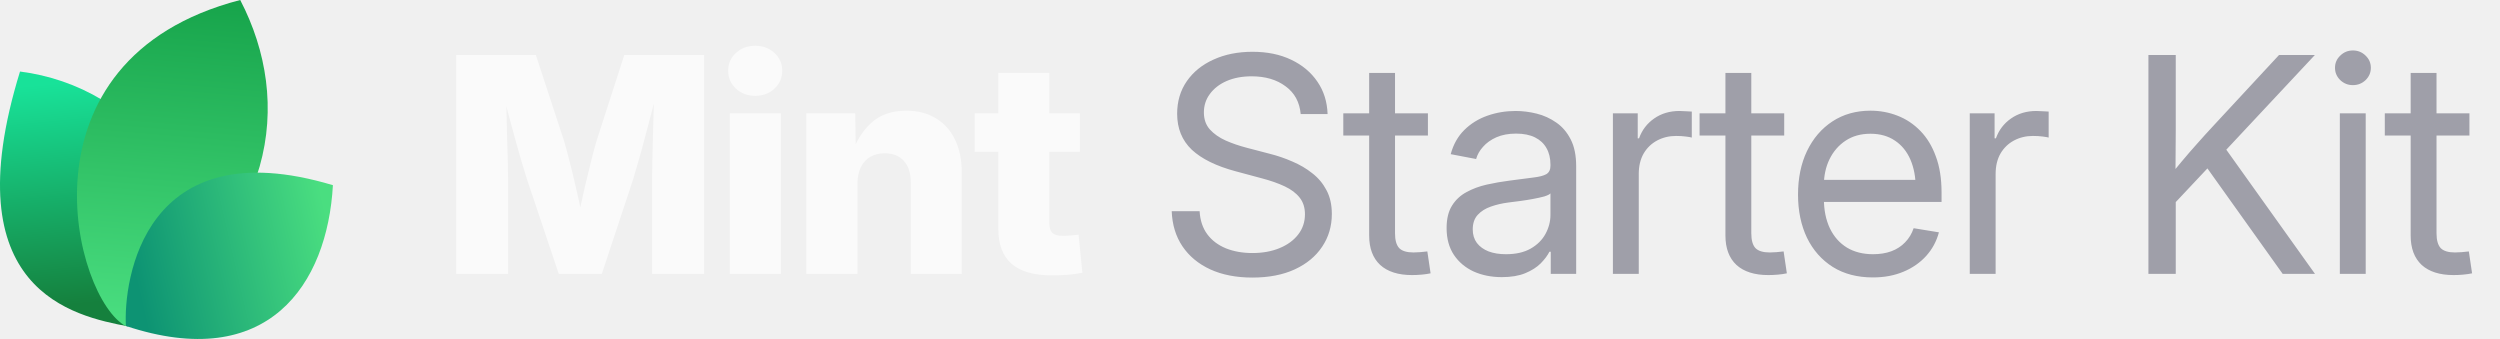
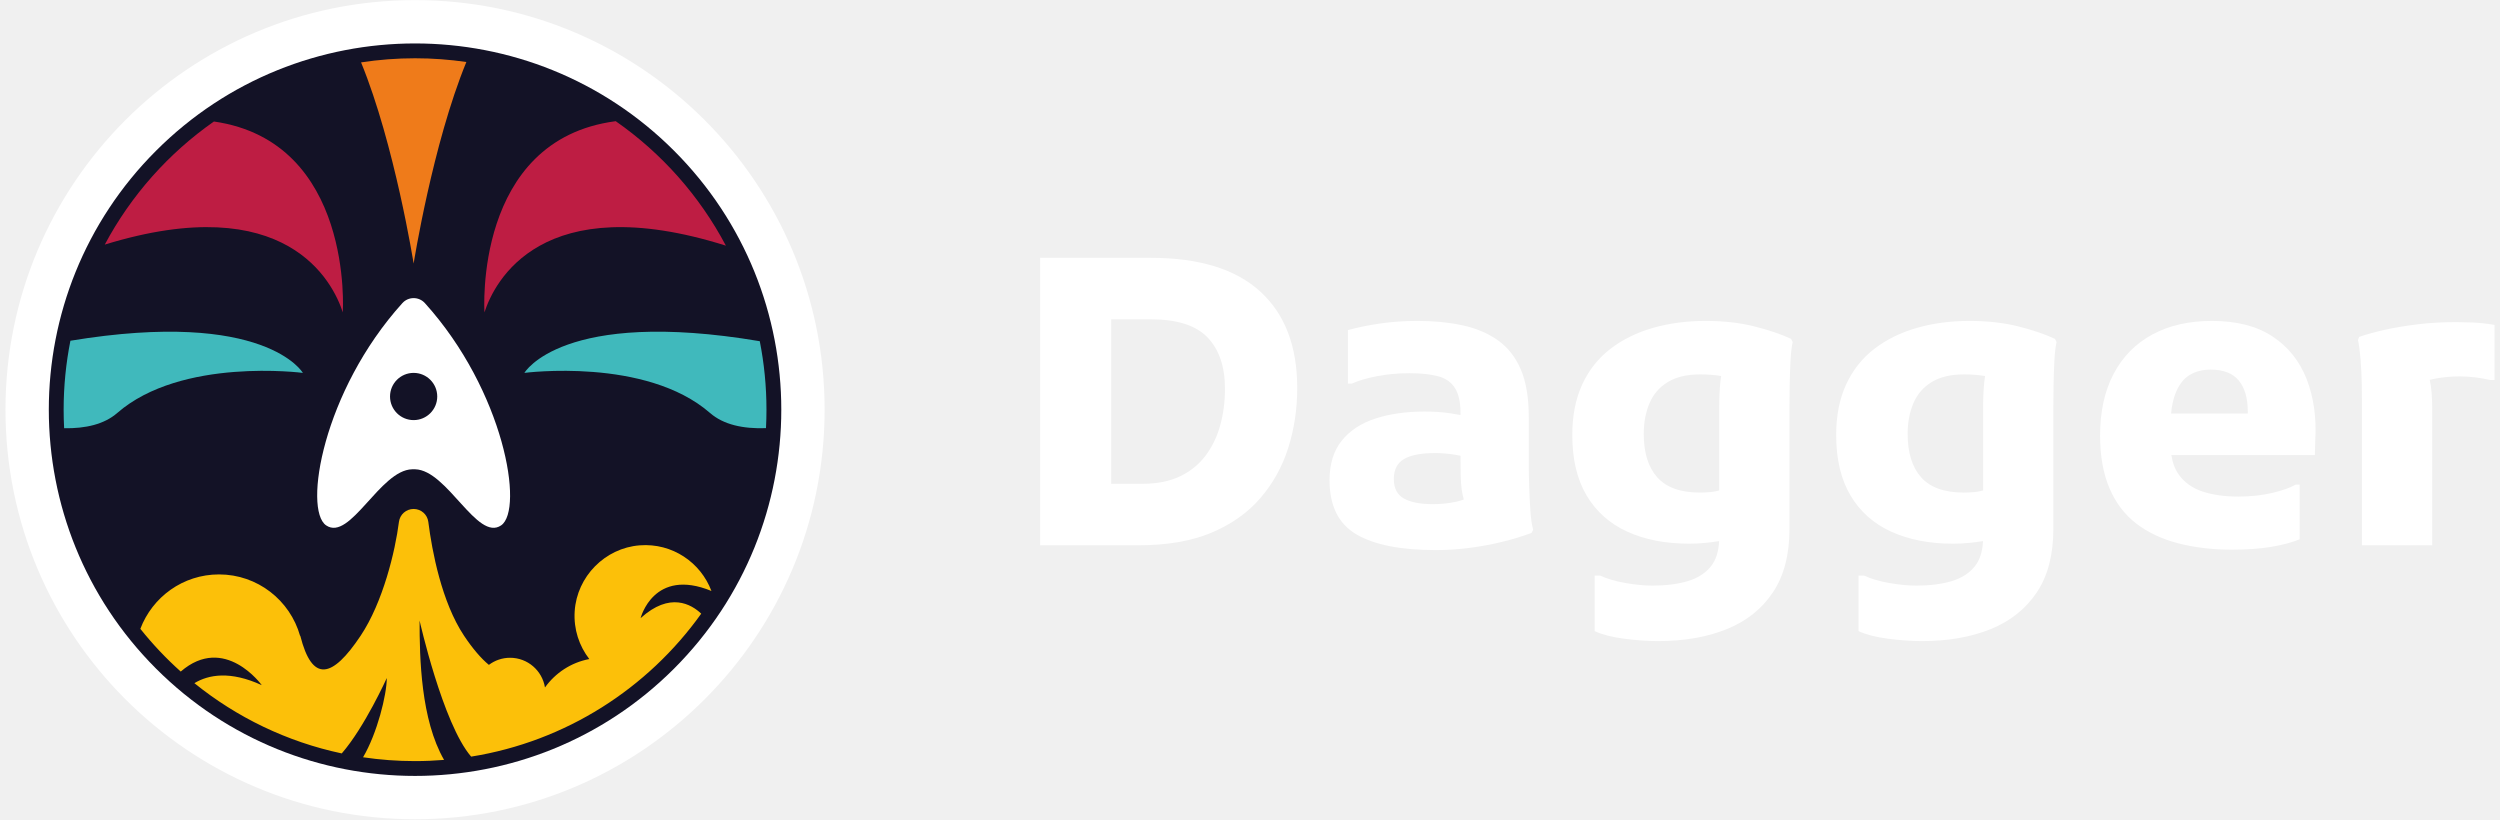
- <svg xmlns="http://www.w3.org/2000/svg" width="177" height="24" viewBox="0 0 177 24" fill="none">
-   <path d="M9.061 23.108C5.268 22.377 -3.391 20.627 1.417 5.064C9.634 6.099 16.973 14.064 9.061 23.108Z" fill="url(#paint0_linear_17557_2145)" />
-   <path d="M8.919 23.094C5.276 21.222 0.784 4.209 17.007 0C20.757 7.193 19.621 16.545 8.919 23.094Z" fill="url(#paint1_linear_17557_2145)" />
-   <path d="M8.914 23.079C8.735 19.882 10.159 9.085 23.57 13.111C23.181 20.123 18.984 26.418 8.914 23.079Z" fill="url(#paint2_linear_17557_2145)" />
-   <path d="M32.301 19.392V3.894H37.938L39.925 9.948C40.036 10.315 40.164 10.787 40.31 11.362C40.462 11.938 40.611 12.552 40.757 13.204C40.91 13.855 41.048 14.483 41.173 15.086C41.305 15.682 41.412 16.192 41.495 16.615H40.695C40.771 16.192 40.871 15.682 40.996 15.086C41.128 14.49 41.267 13.866 41.412 13.214C41.565 12.562 41.714 11.948 41.86 11.373C42.005 10.79 42.133 10.315 42.244 9.948L44.2 3.894H49.848V19.392H46.166V12.704C46.166 12.357 46.173 11.917 46.187 11.383C46.2 10.849 46.214 10.27 46.228 9.646C46.249 9.022 46.266 8.391 46.28 7.753C46.301 7.115 46.311 6.519 46.311 5.964H46.623C46.485 6.561 46.332 7.181 46.166 7.826C45.999 8.471 45.833 9.102 45.666 9.719C45.507 10.336 45.351 10.901 45.198 11.414C45.053 11.928 44.928 12.357 44.824 12.704L42.608 19.392H39.561L37.314 12.704C37.203 12.357 37.072 11.928 36.919 11.414C36.773 10.901 36.614 10.34 36.441 9.729C36.274 9.112 36.104 8.481 35.931 7.836C35.764 7.192 35.608 6.567 35.463 5.964H35.827C35.834 6.512 35.844 7.105 35.858 7.743C35.872 8.374 35.886 9.005 35.9 9.636C35.92 10.26 35.938 10.839 35.952 11.373C35.965 11.907 35.972 12.351 35.972 12.704V19.392H32.301ZM51.668 19.392V8.024H55.288V19.392H51.668ZM53.468 6.786C52.927 6.786 52.473 6.616 52.105 6.276C51.738 5.93 51.554 5.507 51.554 5.007C51.554 4.508 51.738 4.088 52.105 3.749C52.473 3.409 52.927 3.239 53.468 3.239C54.009 3.239 54.463 3.409 54.83 3.749C55.198 4.082 55.382 4.501 55.382 5.007C55.382 5.507 55.198 5.93 54.83 6.276C54.463 6.616 54.009 6.786 53.468 6.786ZM60.708 13.027V19.392H57.088V8.024H60.551L60.593 10.967H60.281C60.593 10.024 61.061 9.268 61.685 8.7C62.309 8.124 63.138 7.836 64.171 7.836C64.975 7.836 65.672 8.017 66.262 8.377C66.851 8.731 67.302 9.234 67.614 9.885C67.933 10.537 68.092 11.307 68.092 12.194V19.392H64.483V12.912C64.483 12.26 64.32 11.754 63.994 11.394C63.675 11.033 63.221 10.853 62.632 10.853C62.25 10.853 61.914 10.936 61.623 11.102C61.332 11.269 61.106 11.515 60.947 11.841C60.787 12.16 60.708 12.555 60.708 13.027ZM76.456 8.024V10.749H69.008V8.024H76.456ZM70.683 5.163H74.292V15.783C74.292 16.102 74.361 16.334 74.5 16.48C74.646 16.625 74.899 16.698 75.259 16.698C75.405 16.698 75.596 16.688 75.831 16.667C76.074 16.646 76.251 16.629 76.362 16.615L76.632 19.309C76.313 19.378 75.963 19.427 75.582 19.455C75.207 19.482 74.836 19.496 74.469 19.496C73.2 19.496 72.25 19.222 71.619 18.674C70.995 18.127 70.683 17.308 70.683 16.22V5.163Z" fill="#FAFAFA" />
-   <path d="M88.667 19.652C87.523 19.652 86.528 19.458 85.682 19.07C84.843 18.681 84.188 18.137 83.716 17.437C83.245 16.736 82.992 15.908 82.957 14.951H84.933C84.968 15.596 85.148 16.14 85.474 16.584C85.8 17.021 86.24 17.354 86.795 17.582C87.35 17.804 87.974 17.915 88.667 17.915C89.388 17.915 90.026 17.801 90.581 17.572C91.143 17.343 91.583 17.024 91.902 16.615C92.228 16.199 92.391 15.717 92.391 15.169C92.391 14.698 92.266 14.306 92.017 13.994C91.767 13.675 91.413 13.408 90.956 13.193C90.498 12.978 89.954 12.787 89.323 12.621L87.502 12.132C86.123 11.765 85.082 11.255 84.382 10.603C83.689 9.944 83.342 9.095 83.342 8.055C83.342 7.174 83.571 6.404 84.028 5.746C84.486 5.087 85.117 4.577 85.921 4.217C86.726 3.849 87.645 3.666 88.678 3.666C89.718 3.666 90.63 3.853 91.413 4.227C92.204 4.602 92.824 5.122 93.275 5.787C93.726 6.446 93.965 7.209 93.993 8.076H92.089C92.013 7.23 91.656 6.574 91.018 6.11C90.387 5.638 89.586 5.403 88.615 5.403C87.95 5.403 87.36 5.513 86.847 5.735C86.341 5.957 85.946 6.262 85.661 6.651C85.377 7.032 85.235 7.469 85.235 7.961C85.235 8.447 85.377 8.849 85.661 9.168C85.946 9.48 86.317 9.74 86.774 9.948C87.232 10.149 87.724 10.319 88.251 10.457L89.884 10.884C90.439 11.023 90.977 11.206 91.496 11.435C92.023 11.657 92.495 11.934 92.911 12.267C93.334 12.593 93.67 12.995 93.92 13.474C94.17 13.945 94.294 14.504 94.294 15.149C94.294 16.015 94.066 16.788 93.608 17.468C93.157 18.148 92.512 18.681 91.673 19.07C90.834 19.458 89.832 19.652 88.667 19.652ZM101.097 8.024V9.594H95.106V8.024H101.097ZM96.937 5.163H98.767V16.521C98.767 17 98.865 17.347 99.059 17.562C99.26 17.77 99.6 17.874 100.078 17.874C100.21 17.874 100.366 17.867 100.546 17.853C100.733 17.832 100.903 17.815 101.056 17.801L101.285 19.351C101.097 19.392 100.886 19.423 100.65 19.444C100.414 19.465 100.189 19.475 99.974 19.475C98.996 19.475 98.244 19.236 97.717 18.758C97.197 18.272 96.937 17.579 96.937 16.677V5.163ZM106.33 19.621C105.595 19.621 104.932 19.489 104.343 19.226C103.754 18.955 103.285 18.564 102.939 18.05C102.592 17.53 102.419 16.896 102.419 16.147C102.419 15.495 102.547 14.965 102.804 14.556C103.06 14.146 103.403 13.828 103.833 13.599C104.263 13.363 104.742 13.186 105.269 13.068C105.796 12.95 106.333 12.857 106.881 12.787C107.574 12.69 108.132 12.617 108.555 12.569C108.978 12.52 109.287 12.441 109.481 12.33C109.675 12.212 109.772 12.014 109.772 11.737V11.654C109.772 11.203 109.679 10.815 109.492 10.489C109.311 10.163 109.041 9.91 108.68 9.729C108.32 9.549 107.872 9.459 107.338 9.459C106.805 9.459 106.34 9.546 105.945 9.719C105.556 9.892 105.241 10.118 104.998 10.395C104.755 10.665 104.593 10.953 104.509 11.258L102.71 10.915C102.897 10.222 103.22 9.65 103.677 9.199C104.135 8.748 104.679 8.412 105.31 8.19C105.941 7.968 106.607 7.857 107.307 7.857C107.8 7.857 108.295 7.92 108.795 8.044C109.301 8.169 109.765 8.381 110.188 8.679C110.611 8.97 110.951 9.369 111.208 9.875C111.464 10.374 111.593 11.005 111.593 11.768V19.392H109.793V17.822H109.7C109.568 18.085 109.363 18.359 109.086 18.643C108.809 18.921 108.444 19.153 107.994 19.34C107.543 19.527 106.988 19.621 106.33 19.621ZM106.621 17.998C107.321 17.998 107.904 17.867 108.368 17.603C108.84 17.333 109.19 16.986 109.419 16.563C109.654 16.133 109.772 15.682 109.772 15.211V13.692C109.703 13.769 109.554 13.841 109.325 13.911C109.096 13.973 108.829 14.032 108.524 14.088C108.226 14.143 107.921 14.192 107.609 14.233C107.304 14.275 107.033 14.309 106.798 14.337C106.354 14.393 105.938 14.49 105.549 14.628C105.168 14.76 104.86 14.954 104.624 15.211C104.388 15.467 104.27 15.811 104.27 16.241C104.27 16.615 104.367 16.934 104.561 17.198C104.762 17.461 105.04 17.662 105.393 17.801C105.747 17.933 106.156 17.998 106.621 17.998ZM114.193 19.392V8.024H115.951V9.792H116.045C116.253 9.209 116.61 8.741 117.116 8.388C117.622 8.034 118.219 7.857 118.905 7.857C119.058 7.857 119.217 7.864 119.384 7.878C119.55 7.885 119.682 7.892 119.779 7.899V9.74C119.716 9.719 119.578 9.695 119.363 9.667C119.155 9.639 118.922 9.625 118.666 9.625C118.174 9.625 117.726 9.733 117.324 9.948C116.922 10.163 116.603 10.471 116.367 10.874C116.138 11.276 116.024 11.758 116.024 12.319V19.392H114.193ZM126.322 8.024V9.594H120.33V8.024H126.322ZM122.161 5.163H123.992V16.521C123.992 17 124.089 17.347 124.283 17.562C124.484 17.77 124.824 17.874 125.302 17.874C125.434 17.874 125.59 17.867 125.77 17.853C125.958 17.832 126.127 17.815 126.28 17.801L126.509 19.351C126.322 19.392 126.11 19.423 125.874 19.444C125.639 19.465 125.413 19.475 125.198 19.475C124.221 19.475 123.468 19.236 122.941 18.758C122.421 18.272 122.161 17.579 122.161 16.677V5.163ZM132.604 19.642C131.502 19.642 130.555 19.396 129.765 18.903C128.974 18.404 128.364 17.714 127.934 16.834C127.511 15.946 127.3 14.927 127.3 13.775C127.3 12.611 127.511 11.584 127.934 10.697C128.364 9.802 128.964 9.102 129.734 8.596C130.51 8.089 131.408 7.836 132.428 7.836C133.1 7.836 133.738 7.954 134.341 8.19C134.952 8.426 135.489 8.783 135.954 9.261C136.425 9.74 136.793 10.343 137.056 11.071C137.327 11.792 137.462 12.645 137.462 13.63V14.296H128.433V12.735H136.463L135.631 13.297C135.631 12.541 135.506 11.876 135.257 11.3C135.007 10.725 134.643 10.277 134.165 9.958C133.686 9.632 133.107 9.469 132.428 9.469C131.748 9.469 131.162 9.632 130.67 9.958C130.177 10.284 129.796 10.725 129.526 11.279C129.262 11.827 129.13 12.441 129.13 13.12V14.046C129.13 14.864 129.273 15.572 129.557 16.168C129.841 16.757 130.243 17.211 130.763 17.53C131.283 17.842 131.901 17.998 132.615 17.998C133.093 17.998 133.523 17.929 133.905 17.79C134.293 17.645 134.619 17.433 134.882 17.156C135.153 16.879 135.354 16.546 135.486 16.157L137.275 16.449C137.108 17.08 136.81 17.634 136.38 18.113C135.95 18.591 135.413 18.966 134.768 19.236C134.123 19.507 133.402 19.642 132.604 19.642ZM139.459 19.392V8.024H141.217V9.792H141.311C141.519 9.209 141.876 8.741 142.382 8.388C142.888 8.034 143.485 7.857 144.171 7.857C144.324 7.857 144.483 7.864 144.649 7.878C144.816 7.885 144.948 7.892 145.045 7.899V9.74C144.982 9.719 144.844 9.695 144.629 9.667C144.421 9.639 144.188 9.625 143.932 9.625C143.439 9.625 142.992 9.733 142.59 9.948C142.188 10.163 141.869 10.471 141.633 10.874C141.404 11.276 141.29 11.758 141.29 12.319V19.392H139.459ZM153.429 14.961V12.715C153.783 12.257 154.136 11.82 154.49 11.404C154.844 10.981 155.204 10.565 155.572 10.156C155.939 9.74 156.314 9.327 156.695 8.918L161.355 3.894H163.893L157.277 10.967H157.184L153.429 14.961ZM152.108 19.392V3.894H154.043V9.241L154.022 12.559L154.043 13.505V19.392H152.108ZM161.615 19.392L155.967 11.477L157.173 9.969L163.903 19.392H161.615ZM165.661 19.392V8.024H167.492V19.392H165.661ZM166.587 6.027C166.24 6.027 165.942 5.909 165.692 5.673C165.443 5.43 165.318 5.139 165.318 4.799C165.318 4.459 165.443 4.172 165.692 3.936C165.942 3.693 166.24 3.572 166.587 3.572C166.934 3.572 167.232 3.693 167.482 3.936C167.731 4.172 167.856 4.459 167.856 4.799C167.856 5.139 167.731 5.43 167.482 5.673C167.232 5.909 166.934 6.027 166.587 6.027ZM174.836 8.024V9.594H168.844V8.024H174.836ZM170.675 5.163H172.506V16.521C172.506 17 172.603 17.347 172.797 17.562C172.998 17.77 173.338 17.874 173.816 17.874C173.948 17.874 174.104 17.867 174.284 17.853C174.472 17.832 174.641 17.815 174.794 17.801L175.023 19.351C174.836 19.392 174.624 19.423 174.388 19.444C174.153 19.465 173.927 19.475 173.712 19.475C172.735 19.475 171.982 19.236 171.455 18.758C170.935 18.272 170.675 17.579 170.675 16.677V5.163Z" fill="#9F9FA9" />
+ <svg xmlns="http://www.w3.org/2000/svg" viewBox="0 0 674.646 221.102">
  <defs>
-     <linearGradient id="paint0_linear_17557_2145" x1="3.776" y1="5.916" x2="5.232" y2="21.559" gradientUnits="userSpaceOnUse">
-       <stop stop-color="#18E299" />
-       <stop offset="1" stop-color="#15803D" />
-     </linearGradient>
-     <linearGradient id="paint1_linear_17557_2145" x1="12.171" y1="-0.718" x2="10.19" y2="22.983" gradientUnits="userSpaceOnUse">
-       <stop stop-color="#16A34A" />
-       <stop offset="1" stop-color="#4ADE80" />
-     </linearGradient>
-     <linearGradient id="paint2_linear_17557_2145" x1="23.133" y1="15.353" x2="9.338" y2="18.52" gradientUnits="userSpaceOnUse">
-       <stop stop-color="#4ADE80" />
-       <stop offset="1" stop-color="#0D9373" />
-     </linearGradient>
+     <style>.cls-1{fill:#ef7b1a;}.cls-2{fill:#fff;}.cls-3{fill:#fcc009;}.cls-4{fill:#be1d43;}.cls-5{fill:#131226;}.cls-6{fill:#40b9bc;}</style>
  </defs>
+   <g id="Calque_6">
+     <path class="cls-2" d="m340.099,78.68c-6.642-6.068-16.5-9.104-29.574-9.104h-29.841v77.572h26.611c7.686,0,14.219-1.131,19.609-3.393,5.385-2.262,9.785-5.368,13.195-9.321,3.413-3.95,5.928-8.474,7.545-13.574,1.615-5.098,2.422-10.485,2.422-16.16,0-11.276-3.323-19.949-9.968-26.021Zm-10.826,36.146c-.861,3.089-2.192,5.818-3.986,8.19-1.798,2.369-4.094,4.22-6.896,5.548-2.802,1.331-6.178,1.995-10.128,1.995h-8.401v-44.389h10.663c7.112,0,12.23,1.635,15.355,4.901,3.123,3.269,4.687,7.883,4.687,13.844,0,3.522-.433,6.825-1.294,9.911Z" />
+     <path class="cls-2" d="m412.66,131.203c-.073-2.225-.107-4.093-.107-5.601v-13.037c0-5.241-.72-9.534-2.155-12.874-1.438-3.339-3.5-5.961-6.195-7.866-2.695-1.902-5.871-3.249-9.535-4.04-3.663-.788-7.689-1.184-12.066-1.184-3.593,0-6.988.234-10.181.701-3.199.467-6.088,1.061-8.674,1.778v14.435h1.078c1.724-.788,3.97-1.454,6.732-1.992,2.766-.54,5.694-.807,8.783-.807s5.655.267,7.703.807c2.048.537,3.573,1.598,4.577,3.179,1.004,1.578,1.511,3.843,1.511,6.786v.504c-.978-.186-1.983-.355-3.019-.504-2.012-.284-4.24-.43-6.679-.43-4.957,0-9.374.63-13.254,1.885-3.877,1.258-6.912,3.252-9.104,5.981-2.189,2.729-3.286,6.285-3.286,10.665,0,6.896,2.408,11.763,7.219,14.598,4.811,2.839,11.959,4.257,21.44,4.257,3.086,0,6.142-.2,9.157-.594,3.016-.397,5.925-.934,8.727-1.618,2.802-.681,5.458-1.488,7.973-2.422l.431-.864c-.36-1.291-.61-3.016-.754-5.171-.143-2.155-.253-4.344-.323-6.572Zm-25.964,4.85c-3.379,0-5.978-.504-7.813-1.511-1.829-1.004-2.746-2.763-2.746-5.278s.917-4.31,2.746-5.388c1.834-1.078,4.653-1.615,8.46-1.615,1.651,0,3.373.143,5.171.43.582.093,1.112.191,1.618.292,0,2.143.017,3.937.05,5.366.036,1.471.126,2.729.27,3.77.129.937.326,1.825.572,2.676-.594.216-1.208.409-1.866.557-2.082.467-4.237.701-6.462.701Z" />
+     <path class="cls-2" d="m473.53,88.108c-3.95-1.004-8.367-1.508-13.251-1.508-5.103,0-9.841.63-14.219,1.885-4.383,1.258-8.209,3.143-11.478,5.658-3.269,2.515-5.801,5.708-7.596,9.588-1.795,3.877-2.69,8.44-2.69,13.684,0,6.535,1.294,11.976,3.877,16.32,2.588,4.347,6.251,7.596,10.989,9.751,4.743,2.155,10.308,3.233,16.7,3.233,1.362,0,2.819-.07,4.361-.217,1.127-.104,2.358-.267,3.693-.486-.13,2.866-.87,5.151-2.235,6.844-1.508,1.865-3.612,3.193-6.302,3.987-2.695.788-5.835,1.184-9.43,1.184-2.223,0-4.67-.234-7.326-.701-2.656-.467-4.918-1.131-6.786-1.995h-1.508v14.975c2.009.934,4.648,1.618,7.917,2.048,3.269.43,6.341.647,9.211.647,7.039,0,13.217-1.078,18.534-3.233,5.312-2.155,9.464-5.461,12.441-9.911,2.982-4.453,4.473-10.165,4.473-17.13v-33.074c0-1.511.017-3.379.056-5.604.034-2.225.107-4.417.214-6.572s.304-3.88.591-5.171l-.428-.864c-2.588-1.221-5.857-2.332-9.807-3.339Zm-14.759,44.819c-5.244,0-9.087-1.365-11.529-4.093-2.442-2.729-3.663-6.642-3.663-11.743,0-3.089.523-5.855,1.564-8.297,1.041-2.442,2.689-4.347,4.957-5.711,2.262-1.365,5.148-2.048,8.671-2.048,1.941,0,3.719.127,5.334.38.134.021.238.035.364.054-.082.461-.151.963-.206,1.507-.214,2.155-.321,4.524-.321,7.112v22.26c-.768.207-1.473.352-2.099.418-1.047.107-2.065.16-3.072.16Z" />
+     <path class="cls-2" d="m544.747,88.108c-3.956-1.004-8.372-1.508-13.251-1.508-5.103,0-9.841.63-14.224,1.885-4.383,1.258-8.204,3.143-11.473,5.658s-5.801,5.708-7.596,9.588c-1.795,3.877-2.695,8.44-2.695,13.684,0,6.535,1.294,11.976,3.882,16.32,2.583,4.347,6.246,7.596,10.989,9.751,4.738,2.155,10.302,3.233,16.694,3.233,1.367,0,2.819-.07,4.366-.217,1.123-.104,2.356-.267,3.692-.486-.13,2.866-.876,5.151-2.24,6.845-1.508,1.865-3.607,3.193-6.302,3.987-2.689.788-5.835,1.184-9.425,1.184-2.228,0-4.67-.234-7.326-.701-2.662-.467-4.924-1.131-6.786-1.995h-1.508v14.975c2.009.934,4.648,1.618,7.917,2.048,3.269.43,6.336.647,9.211.647,7.039,0,13.217-1.078,18.529-3.233,5.317-2.155,9.464-5.461,12.446-9.911,2.977-4.453,4.468-10.165,4.468-17.13v-33.074c0-1.511.017-3.379.056-5.604.034-2.225.107-4.417.214-6.572.113-2.155.31-3.88.596-5.171l-.433-.864c-2.583-1.221-5.852-2.332-9.802-3.339Zm-14.764,44.819c-5.244,0-9.087-1.365-11.524-4.093-2.442-2.729-3.663-6.642-3.663-11.743,0-3.089.518-5.855,1.559-8.297,1.041-2.442,2.695-4.347,4.957-5.711,2.262-1.365,5.154-2.048,8.671-2.048,1.941,0,3.719.127,5.334.38.135.021.24.036.367.055-.082.461-.15.963-.204,1.507-.214,2.155-.321,4.524-.321,7.112v22.259c-.771.208-1.478.353-2.104.419-1.041.107-2.065.16-3.072.16Z" />
+     <path class="cls-2" d="m613.263,90.8c-4.237-2.799-9.695-4.2-16.374-4.2-6.178,0-11.529,1.221-16.053,3.663-4.524,2.442-8.007,5.978-10.449,10.612-2.442,4.634-3.663,10.182-3.663,16.647,0,5.531.844,10.271,2.532,14.221,1.682,3.95,4.091,7.129,7.219,9.534,3.123,2.408,6.893,4.183,11.31,5.334,4.417,1.148,9.245,1.722,14.489,1.722,4.096,0,7.635-.253,10.612-.754,2.982-.501,5.553-1.184,7.703-2.045v-14.762h-1.075c-1.508.864-3.646,1.618-6.409,2.262-2.769.647-5.801.971-9.104.971-3.663,0-6.859-.447-9.588-1.348-2.735-.897-4.867-2.405-6.415-4.524-1.022-1.404-1.698-3.188-2.042-5.334h38.728l.107-3.877c.36-6.178-.411-11.709-2.312-16.593-1.907-4.884-4.974-8.727-9.217-11.529Zm-6.679,20.796h-20.706c.21-2.103.593-3.882,1.153-5.334.9-2.335,2.155-4.003,3.77-5.011,1.615-1.004,3.539-1.508,5.767-1.508,3.444,0,5.975.987,7.596,2.962,1.615,1.978,2.419,4.76,2.419,8.35v.54Z" />
+     <path class="cls-2" d="m667.296,87.03c-1.834-.07-3.286-.107-4.366-.107-3.804,0-7.309.197-10.499.591-3.202.397-6.111.881-8.727,1.454-2.628.577-4.974,1.224-7.062,1.941l-.321.861c.287,1.294.518,3.036.698,5.224.18,2.192.287,4.42.326,6.682.034,2.262.051,4.113.051,5.548v37.924h18.962v-36.63c0-3.387-.226-6.052-.671-8.022.491-.117,1.003-.227,1.538-.328,2.082-.394,4.31-.594,6.679-.594,1.362,0,2.746.09,4.147.27s2.712.414,3.933.701h1.182v-14.869c-2.082-.36-4.04-.574-5.869-.647Z" />
+   </g>
+   <g id="Calque_5">
+     <circle class="cls-2" cx="112.005" cy="110.556" r="110.525" />
+     <circle class="cls-5" cx="112.005" cy="110.556" r="98.833" transform="translate(-45.369 111.581) rotate(-45)" />
+     <path class="cls-6" d="m19.003,91.949c-1.197,6.017-1.83,12.238-1.83,18.607,0,1.68.045,3.349.131,5.007,5.828.101,10.851-1.08,14.341-4.122,17.316-15.093,50.088-10.813,50.088-10.813,0,0-10.064-17.373-62.73-8.679Z" />
+     <path class="cls-4" d="m28.273,66.007c49.053-15.087,61.609,10.14,64.234,18.282,0,0,3.003-46.052-34.778-51.5-12.251,8.566-22.383,19.952-29.456,33.219Z" />
+     <path class="cls-1" d="m111.622,71.123s5.133-32.284,14.229-54.39c-4.52-.661-9.142-1.009-13.845-1.009-4.954,0-9.82.381-14.569,1.114,9.069,22.104,14.185,54.286,14.185,54.286Z" />
+     <path class="cls-4" d="m166.158,32.703c-38.456,5.017-35.422,51.586-35.422,51.586,2.641-8.192,15.336-33.684,65.151-17.997-7.103-13.432-17.335-24.951-29.729-33.589Z" />
+     <path class="cls-6" d="m205.033,92.078c-53.363-9.003-63.522,8.55-63.522,8.55,0,0,32.772-4.28,50.088,10.813,3.642,3.174,8.955,4.319,15.109,4.098.085-1.65.13-3.311.13-4.983,0-6.323-.625-12.5-1.805-18.478Z" />
+     <path class="cls-3" d="m112.005,205.389c2.637,0,5.248-.113,7.83-.324-6.257-10.857-6.608-27.388-6.608-37.614,0,0,6.271,27.898,13.917,36.729,25.54-4.098,47.672-18.39,62.087-38.575-2.647-2.523-8.447-5.971-16.359,1.205,0,0,3.482-13.76,19.115-7.329-2.887-7.665-10.533-12.994-19.352-12.318-9.369.719-16.955,8.426-17.553,17.803-.31,4.868,1.224,9.357,3.945,12.884-4.917.931-9.159,3.747-11.963,7.669-.736-4.542-4.665-8.014-9.415-8.014-2.149,0-4.125.718-5.72,1.916-2.111-1.731-4.413-4.432-6.701-7.864-6.033-9.049-8.646-22.826-9.643-30.72-.253-1.998-1.95-3.49-3.964-3.49s-3.711,1.491-3.964,3.49c-.997,7.894-4.301,21.671-10.335,30.72-7.696,11.544-13.083,12.699-16.29,0l-.059.014c-2.697-9.552-11.457-16.56-21.873-16.56-9.718,0-17.975,6.109-21.227,14.685,3.308,4.141,6.955,7.999,10.901,11.531,11.847-10.237,21.868,3.669,21.868,3.669-8.521-3.91-14.353-2.85-18.186-.538,11.383,9.196,24.934,15.812,39.769,18.96,6.191-7.115,12.151-20.345,12.151-20.345,0,4.483-2.58,14.902-6.401,21.382,4.578.679,9.262,1.035,14.029,1.035Z" />
+     <path class="cls-2" d="m114.662,81.8c-.814-.902-1.927-1.352-3.04-1.352-1.113,0-2.226.451-3.04,1.352-21.482,23.789-26.751,55.728-20.574,59.974,6.458,4.44,14.532-14.932,23.211-15.133h.808c8.678.202,16.752,19.574,23.211,15.133,6.177-4.247.908-36.186-20.575-59.974Zm-3.04,31.568c-3.518,0-6.37-2.852-6.37-6.37s2.852-6.37,6.37-6.37c3.518,0,6.37,2.852,6.37,6.37s-2.852,6.37-6.37,6.37Z" />
+   </g>
</svg>
